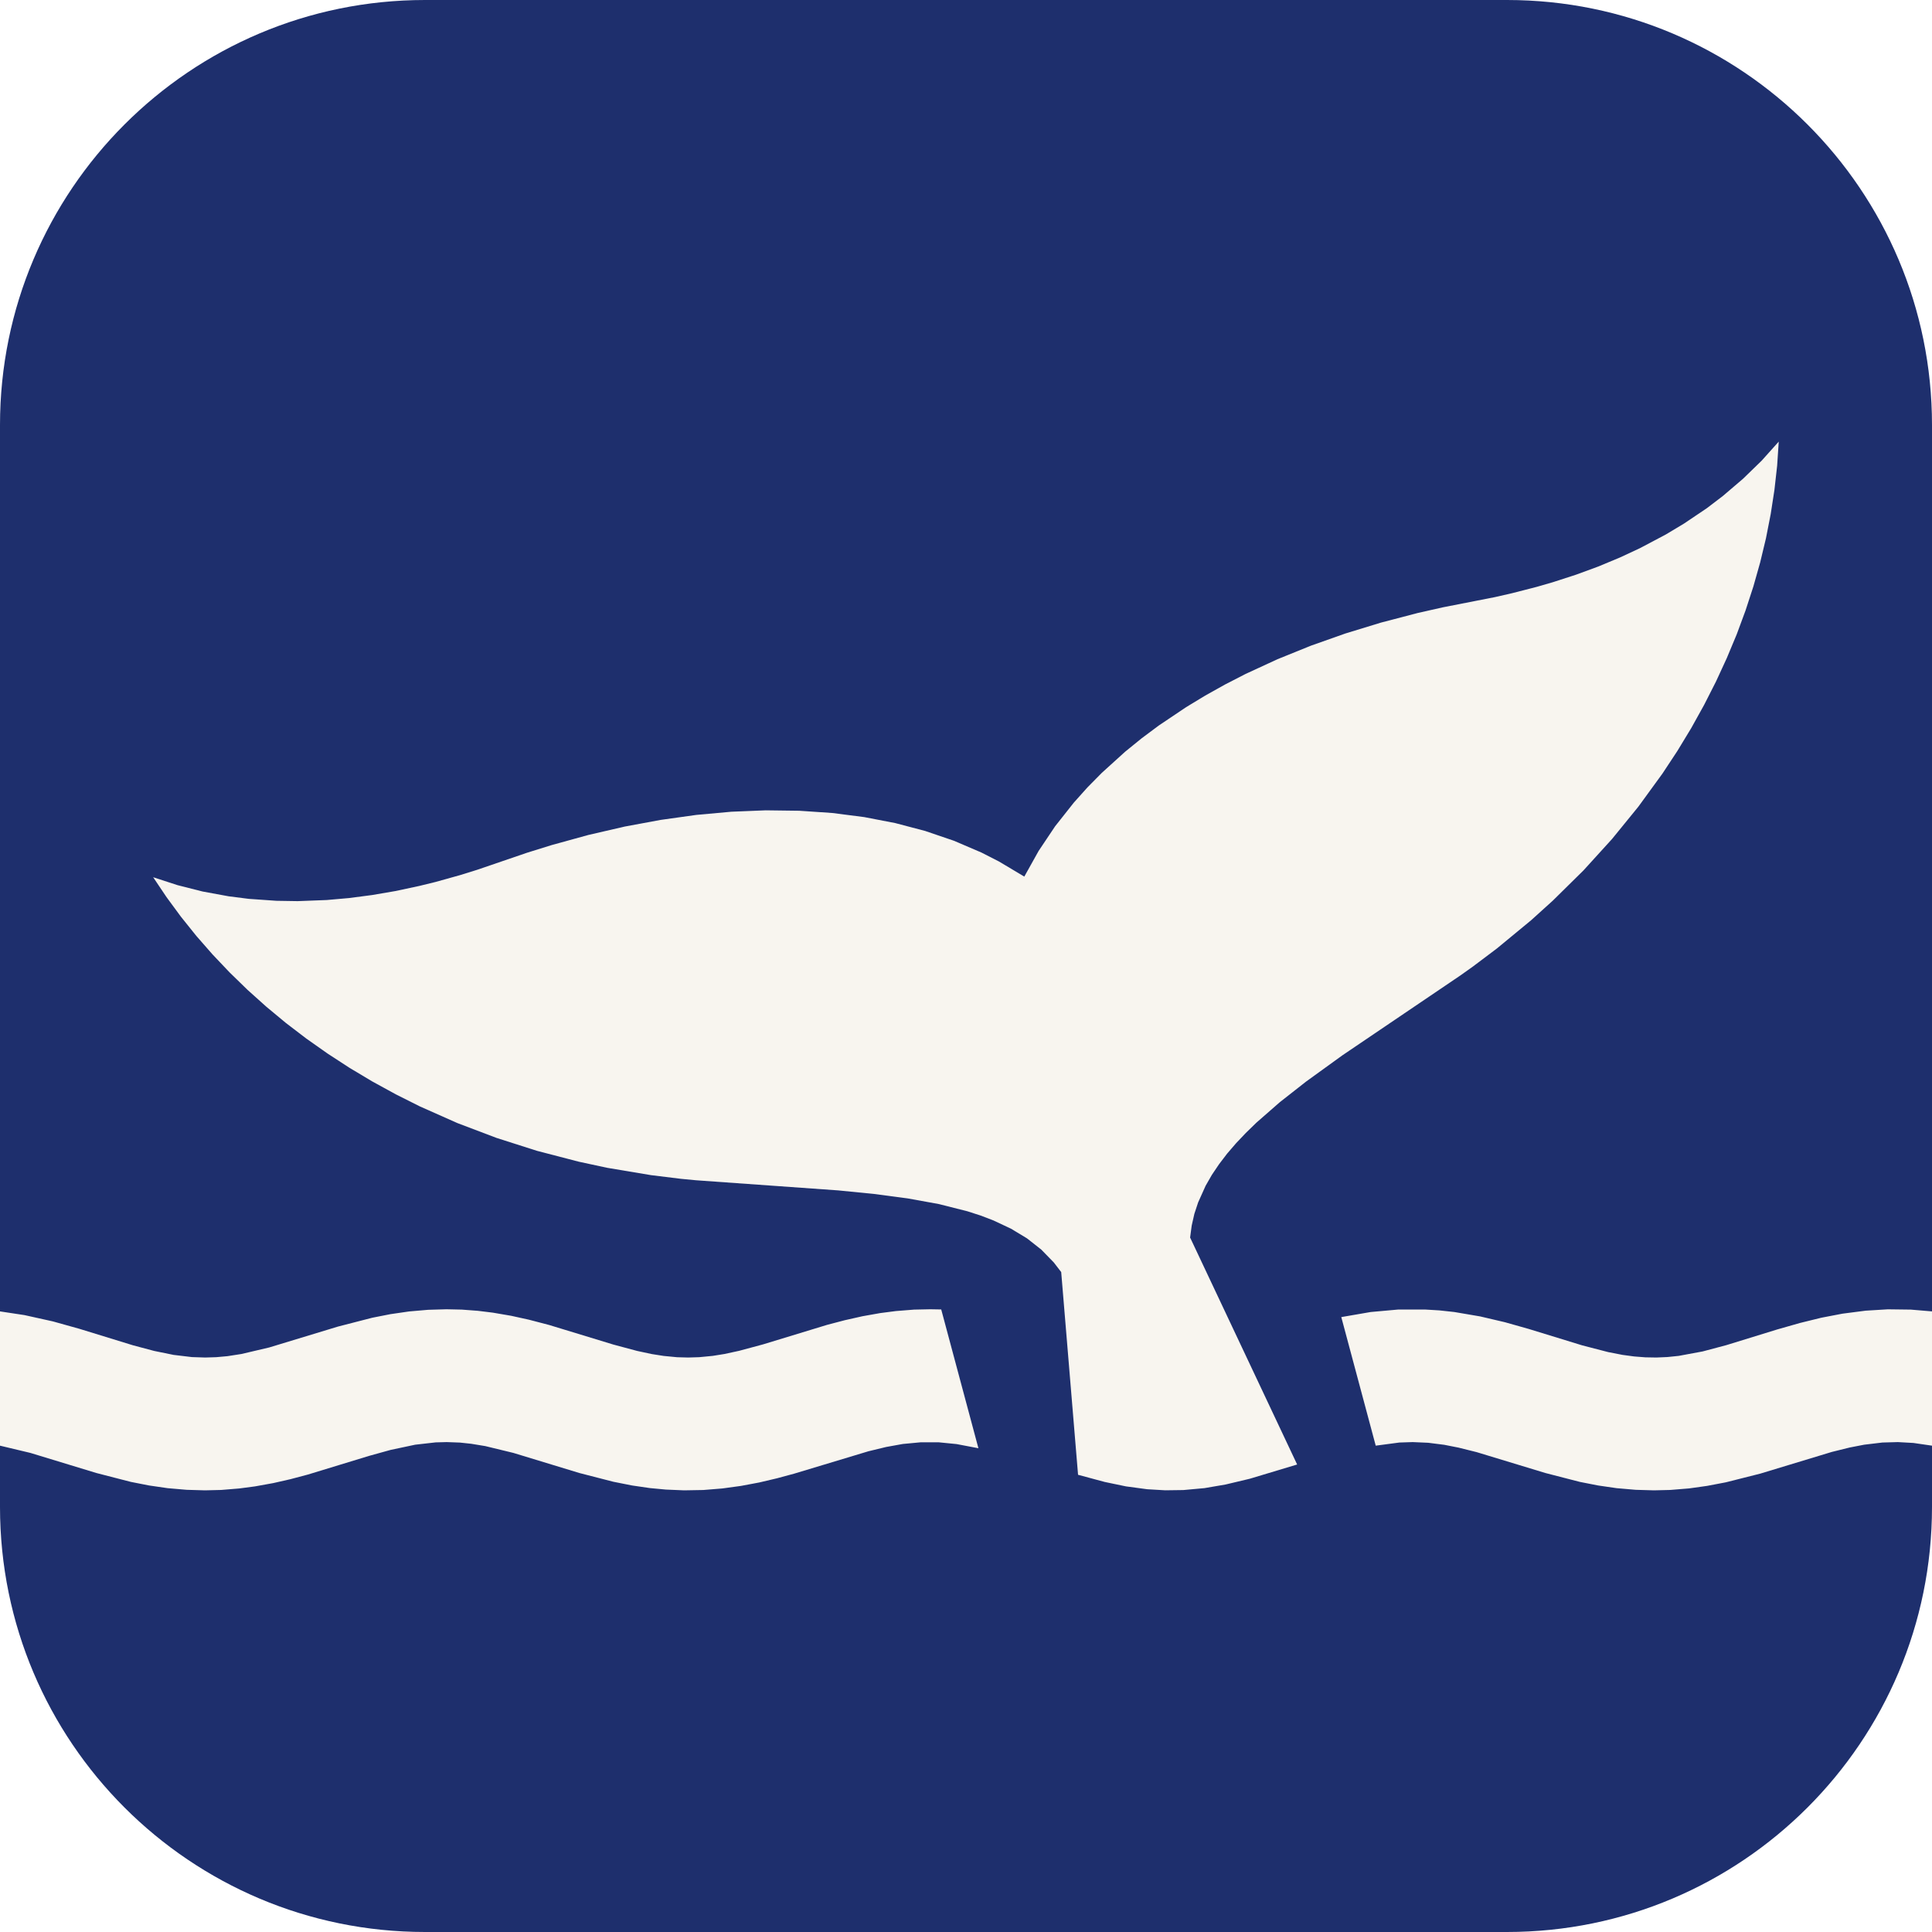
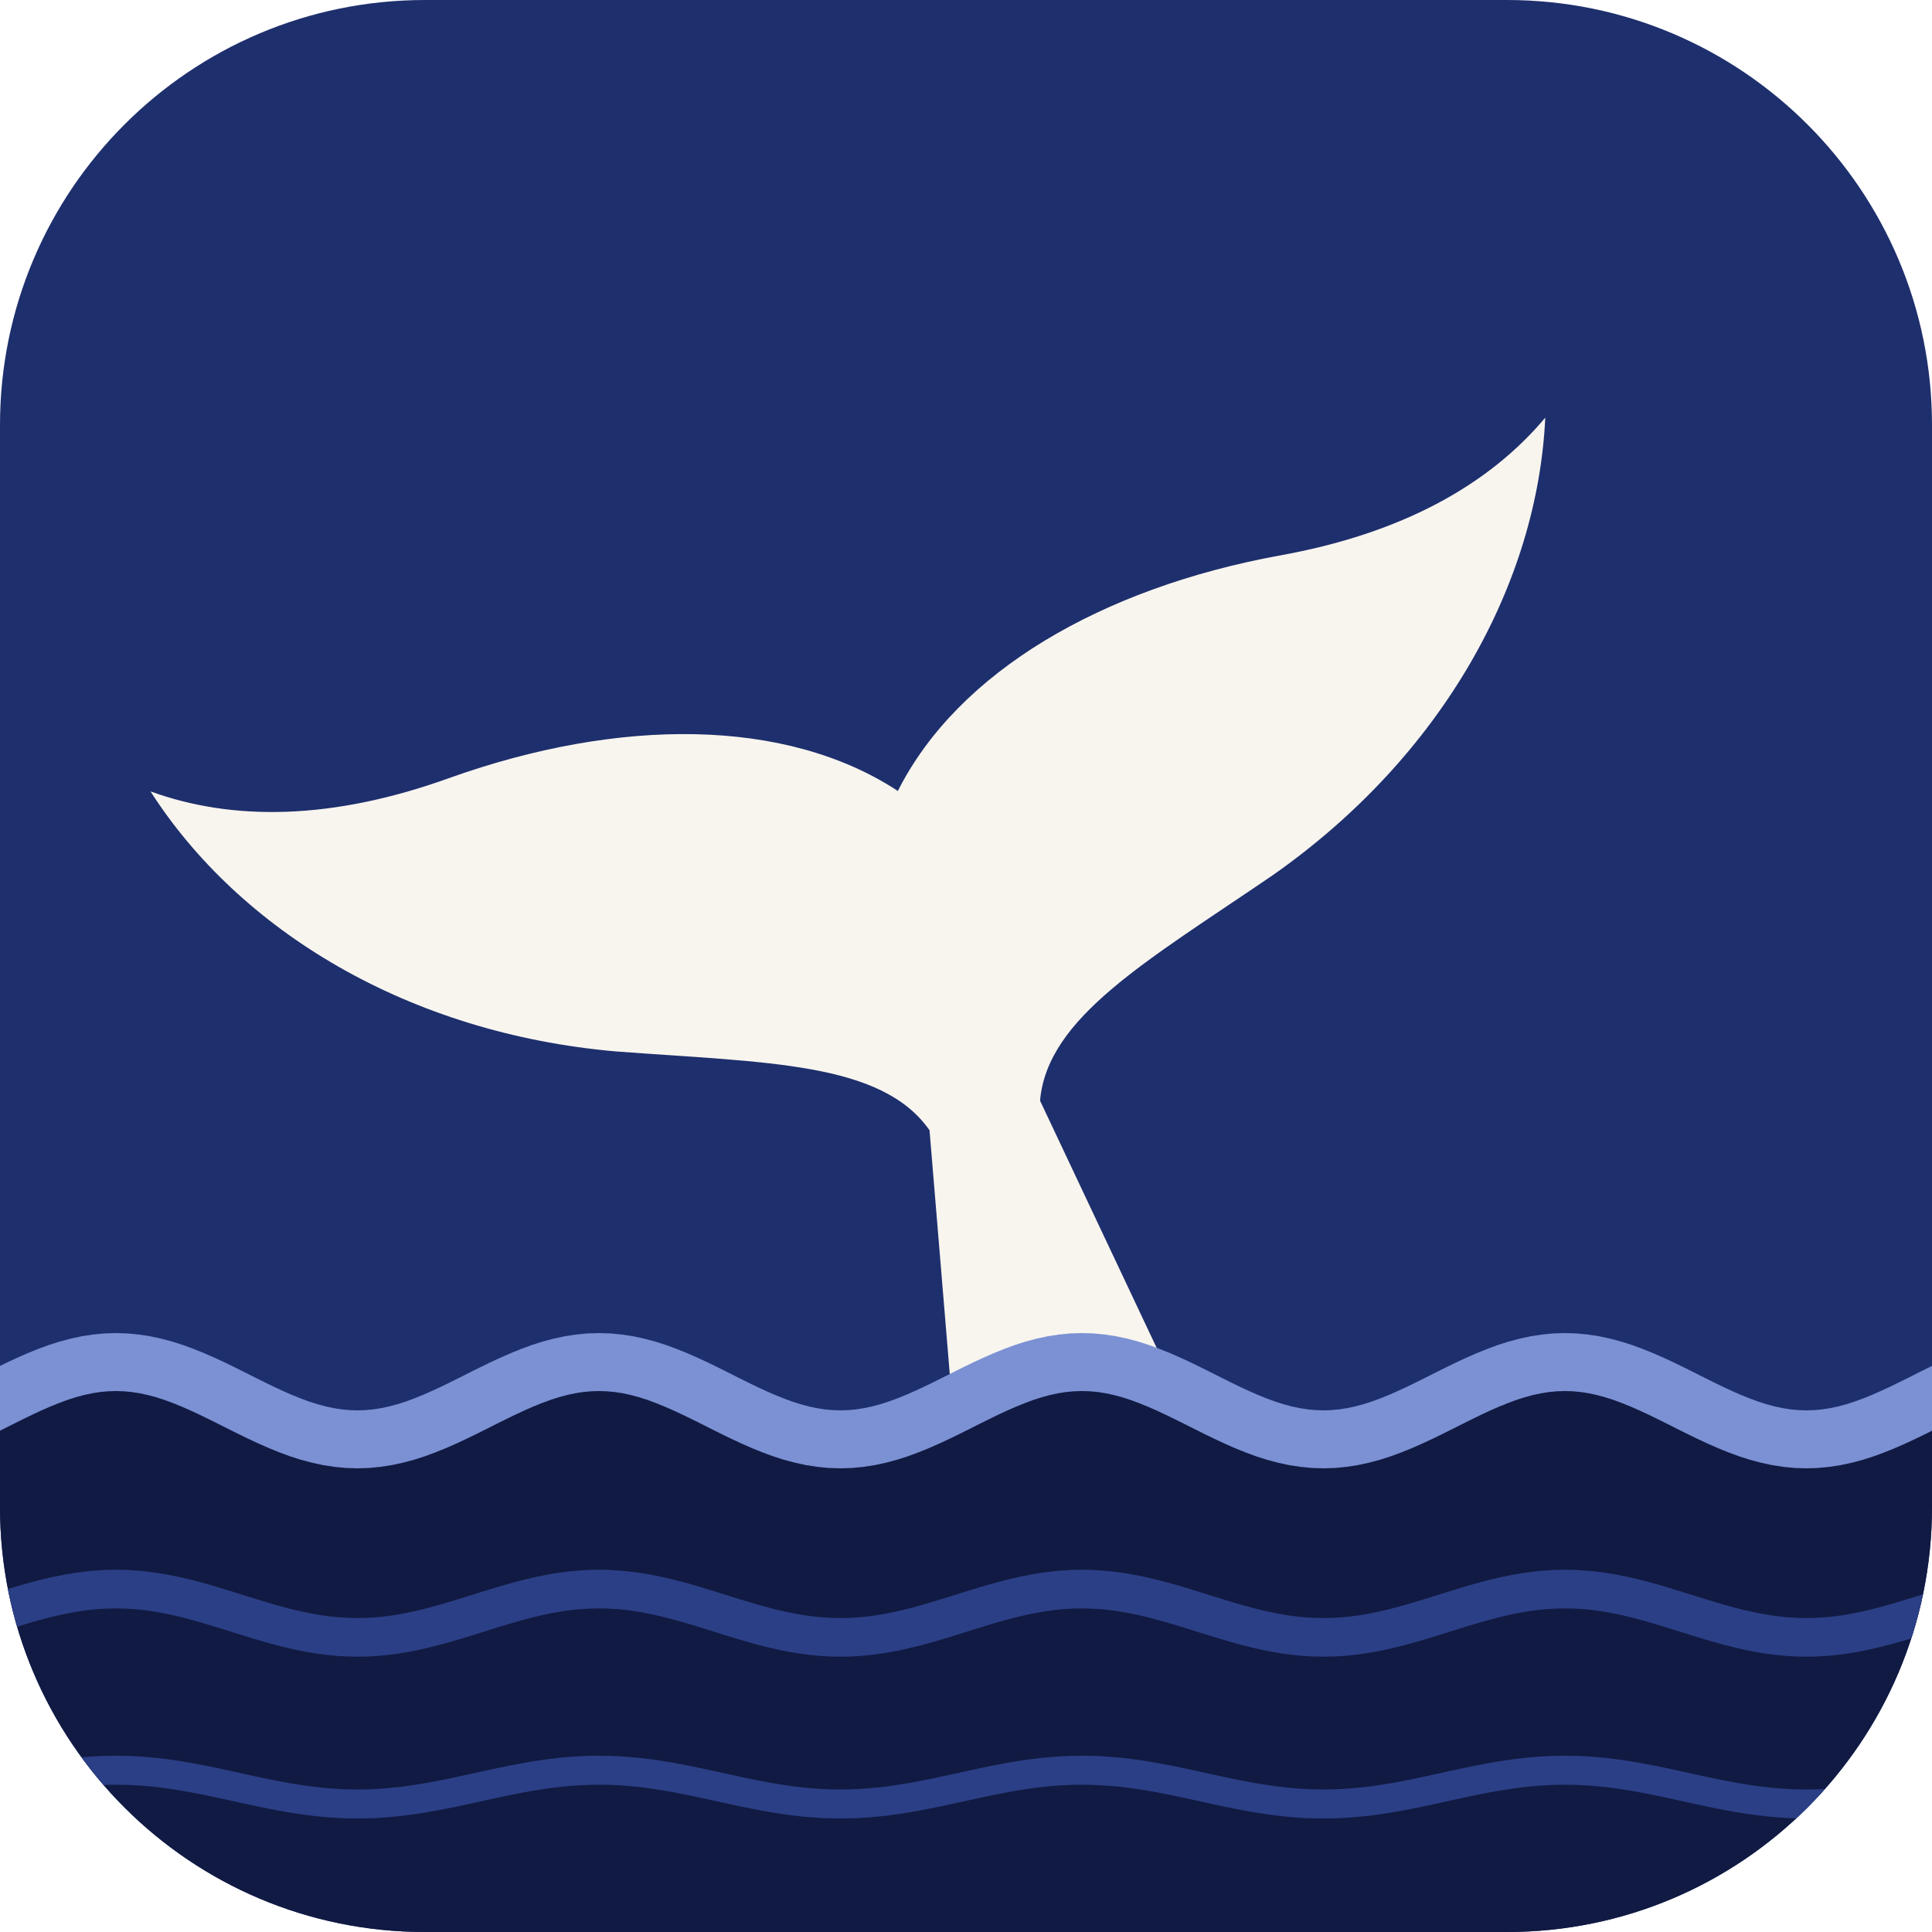
<svg xmlns="http://www.w3.org/2000/svg" viewBox="0 0 400 400">
  <defs>
    <clipPath id="logo-plate">
      <rect width="400" height="400" rx="88" />
    </clipPath>
  </defs>
  <rect id="plate" rx="88" width="400" height="400" fill="#1E2F6D" />
  <g clip-path="url(#logo-plate)">
-     <path id="mark" fill="#F8F5EF" d="M206.84 178.37L203.20 176.51L197.50 174.07L191.54 172.04L185.35 170.41L178.93 169.17L172.31 168.32L165.50 167.86L158.53 167.77L151.41 168.06L144.16 168.72L136.80 169.75L129.35 171.13L121.82 172.87L114.23 174.96L109.15 176.54L98.77 180.09L95.30 181.17L90.18 182.60L86.83 183.42L81.88 184.48L77.03 185.31L72.29 185.93L67.65 186.34L61.63 186.57L57.23 186.50L51.52 186.10L47.35 185.57L41.96 184.58L36.75 183.26L31.71 181.62L34.49 185.76L37.47 189.81L40.64 193.76L44.00 197.60L47.54 201.33L51.26 204.95L55.15 208.44L59.21 211.81L63.44 215.04L67.84 218.14L72.39 221.10L77.09 223.91L81.95 226.57L86.95 229.08L94.72 232.53L102.79 235.59L111.15 238.26L119.80 240.51L125.70 241.78L134.78 243.30L140.96 244.06L144.09 244.36L173.55 246.46L180.99 247.20L187.94 248.12L194.39 249.29L200.32 250.79L203.07 251.68L205.68 252.68L209.32 254.39L212.63 256.39L215.59 258.72L218.18 261.38L219.71 263.37L223.20 305.34L228.75 306.83L233.12 307.74L237.50 308.33L241.25 308.55L245.00 308.50L249.38 308.10L253.75 307.35L258.75 306.16L268.56 303.21L246.40 256.22L246.73 253.74L247.28 251.31L248.06 248.95L249.61 245.50L250.90 243.25L252.39 241.04L254.06 238.85L255.91 236.70L257.94 234.56L260.13 232.43L264.98 228.19L270.41 223.93L277.92 218.50L302.38 201.94L304.94 200.12L309.92 196.37L317.01 190.52L321.49 186.47L327.85 180.20L333.75 173.71L339.20 167.02L344.20 160.15L347.28 155.48L350.15 150.75L352.81 145.96L355.27 141.12L357.52 136.24L359.57 131.33L361.40 126.38L363.02 121.41L364.43 116.42L365.63 111.42L366.61 106.41L367.38 101.41L367.94 96.41L368.27 91.43L364.74 95.37L360.88 99.12L356.71 102.68L353.38 105.22L348.64 108.41L344.87 110.67L339.54 113.49L335.33 115.45L330.91 117.29L326.31 118.98L321.50 120.54L318.18 121.50L313.04 122.82L309.49 123.63L298.73 125.74L293.54 126.91L285.93 128.90L278.54 131.16L271.39 133.69L264.50 136.48L257.89 139.53L253.65 141.71L249.55 144.00L245.59 146.40L239.93 150.20L236.35 152.87L232.93 155.65L228.12 160.01L225.13 163.04L222.32 166.18L218.46 171.06L215.04 176.17L212.07 181.49ZM0.00 299.31L6.29 300.81L19.95 304.97L27.09 306.81L30.85 307.55L34.71 308.11L38.64 308.45L42.44 308.56L45.78 308.48L49.55 308.17L52.80 307.74L56.57 307.06L60.13 306.25L63.75 305.29L76.43 301.42L80.87 300.19L85.96 299.11L90.20 298.63L92.48 298.57L95.22 298.67L97.56 298.92L100.48 299.40L106.29 300.81L119.95 304.97L126.98 306.78L130.85 307.55L134.55 308.09L137.85 308.40L141.64 308.56L145.61 308.49L149.55 308.17L153.42 307.64L157.20 306.93L160.85 306.07L164.44 305.10L179.80 300.47L183.48 299.58L186.92 298.96L190.65 298.61L194.30 298.61L198.04 298.98L202.57 299.84L194.87 271.11L192.61 271.07L189.26 271.14L185.49 271.44L182.24 271.86L178.58 272.51L174.89 273.34L171.27 274.29L157.98 278.34L153.04 279.67L149.99 280.33L147.56 280.72L144.76 280.99L142.48 281.06L140.20 281.00L137.40 280.73L134.98 280.35L131.93 279.70L127.00 278.38L113.68 274.32L109.51 273.23L105.83 272.42L102.03 271.77L98.93 271.39L95.61 271.14L92.44 271.07L88.64 271.18L84.71 271.52L80.85 272.08L77.09 272.82L69.95 274.66L55.73 278.98L49.99 280.33L47.09 280.78L44.76 280.99L42.48 281.06L39.73 280.97L35.96 280.52L31.93 279.70L27.57 278.54L16.42 275.11L10.94 273.58L5.08 272.28L0.00 271.51ZM284.83 299.31L289.73 298.66L292.48 298.57L295.69 298.71L299.01 299.13L302.00 299.72L305.73 300.65L319.95 304.97L327.09 306.81L330.85 307.55L334.71 308.11L338.64 308.45L342.44 308.56L345.78 308.48L349.71 308.16L353.42 307.64L357.31 306.90L364.44 305.10L379.25 300.61L382.97 299.69L385.96 299.11L389.73 298.66L392.93 298.57L396.15 298.75L400.00 299.31L400.00 271.51L395.61 271.14L390.85 271.08L386.27 271.36L381.47 271.98L377.09 272.82L372.66 273.91L367.92 275.26L357.41 278.50L352.52 279.80L347.56 280.72L345.22 280.96L342.93 281.06L340.65 281.02L338.34 280.84L335.96 280.52L332.97 279.94L327.57 278.54L316.46 275.13L311.57 273.75L306.45 272.55L301.11 271.64L297.98 271.30L294.99 271.12L289.43 271.13L283.78 271.64L277.70 272.69Z" />
+     <path id="mark" fill="#F8F5EF" d="M185.89 163.76C162.65 148.53 128.19 148.57 93.22 161.01C68.77 169.86 48.13 170.02 31.16 163.85C49.59 192.62 84.41 213.93 127.56 217.69C158.83 220.04 182.52 219.82 192.45 234.01L198.98 312.7L249.02 299.3L215.33 227.88C216.83 210.63 237.46 198.97 263.37 181.3C298.85 156.47 318.35 120.6 319.93 86.47C308.32 100.31 290.36 110.48 264.77 115.04C228.26 121.76 198.39 138.96 185.89 163.76Z" />
+     <path id="sea" fill="#111A42" d="M-4 291.5L-2 290.5L0 289.5L2 288.5L4 287.53L6 286.59L8 285.71L10 284.9L12 284.17L14 283.53L16 282.99L18 282.56L20 282.25L22 282.06L24 282L26 282.06L28 282.25L30 282.56L32 282.99L34 283.53L36 284.17L38 284.9L40 285.71L42 286.59L44 287.53L46 288.5L48 289.5L50 290.5L52 291.5L54 292.47L56 293.41L58 294.29L60 295.1L62 295.83L64 296.47L66 297.01L68 297.44L70 297.75L72 297.94L74 298L76 297.94L78 297.75L80 297.44L82 297.01L84 296.47L86 295.83L88 295.1L90 294.29L92 293.41L94 292.47L96 291.5L98 290.5L100 289.5L102 288.5L104 287.53L106 286.59L108 285.71L110 284.9L112 284.17L114 283.53L116 282.99L118 282.56L120 282.25L122 282.06L124 282L126 282.06L128 282.25L130 282.56L132 282.99L134 283.53L136 284.17L138 284.9L140 285.71L142 286.59L144 287.53L146 288.5L148 289.5L150 290.5L152 291.5L154 292.47L156 293.41L158 294.29L160 295.1L162 295.83L164 296.47L166 297.01L168 297.44L170 297.75L172 297.94L174 298L176 297.94L178 297.75L180 297.44L182 297.01L184 296.47L186 295.83L188 295.1L190 294.29L192 293.41L194 292.47L196 291.5L198 290.5L200 289.5L202 288.5L204 287.53L206 286.59L208 285.71L210 284.9L212 284.17L214 283.53L216 282.99L218 282.56L220 282.25L222 282.06L224 282L226 282.06L228 282.25L230 282.56L232 282.99L234 283.53L236 284.17L238 284.9L240 285.71L242 286.59L244 287.53L246 288.5L248 289.5L250 290.5L252 291.5L254 292.47L256 293.41L258 294.29L260 295.1L262 295.83L264 296.47L266 297.01L268 297.44L270 297.75L272 297.94L274 298L276 297.94L278 297.75L280 297.44L282 297.01L284 296.47L286 295.83L288 295.1L290 294.29L292 293.41L294 292.47L296 291.5L298 290.5L300 289.5L302 288.5L304 287.53L306 286.59L308 285.71L310 284.9L312 284.17L314 283.53L316 282.99L318 282.56L320 282.25L322 282.06L324 282L326 282.06L328 282.25L330 282.56L332 282.99L334 283.53L336 284.17L338 284.9L340 285.71L342 286.59L344 287.53L346 288.5L348 289.5L350 290.5L352 291.5L354 292.47L356 293.41L358 294.29L360 295.1L362 295.83L364 296.47L366 297.01L368 297.44L370 297.75L372 297.94L374 298L376 297.94L378 297.75L380 297.44L382 297.01L384 296.47L386 295.83L388 295.1L390 294.29L392 293.41L394 292.47L396 291.5L398 290.5L400 289.5L402 288.5L404 287.53L404 404L-4 404Z" />
+     <path id="surface" fill="#7B91D4" d="M-6.66 286.12L-4.69 285.14L-2.69 284.13L-0.66 283.12L1.41 282.11L3.52 281.13L5.66 280.19L7.83 279.31L10.05 278.49L12.3 277.77L14.59 277.16L16.91 276.66L19.26 276.3L21.62 276.07L24 276L26.38 276.07L28.74 276.3L31.09 276.66L33.41 277.16L35.7 277.77L37.95 278.49L40.17 279.31L42.34 280.19L44.48 281.13L46.59 282.11L48.66 283.12L50.69 284.13L52.69 285.14L54.66 286.12L56.59 287.06L58.48 287.94L60.34 288.76L62.17 289.5L63.95 290.16L65.7 290.72L67.41 291.18L69.09 291.54L70.74 291.8L72.38 291.95L74 292L75.62 291.95L77.26 291.8L78.91 291.54L80.59 291.18L82.3 290.72L84.05 290.16L85.83 289.5L87.66 288.76L89.52 287.94L91.41 287.06L93.34 286.12L95.31 285.14L97.31 284.13L99.34 283.12L101.41 282.11L103.52 281.13L105.66 280.19L107.83 279.31L110.05 278.49L112.3 277.77L114.59 277.16L116.91 276.66L119.26 276.3L121.62 276.07L124 276L126.38 276.07L128.74 276.3L131.09 276.66L133.41 277.16L135.7 277.77L137.95 278.49L140.17 279.31L142.34 280.19L144.48 281.13L146.59 282.11L148.66 283.12L150.69 284.13L152.69 285.14L154.66 286.12L156.59 287.06L158.48 287.94L160.34 288.76L162.17 289.5L163.95 290.16L165.7 290.72L167.41 291.18L169.09 291.54L170.74 291.8L172.38 291.95L174 292L175.62 291.95L177.26 291.8L178.91 291.54L180.59 291.18L182.3 290.72L184.05 290.16L185.83 289.5L187.66 288.76L189.52 287.94L191.41 287.06L193.34 286.12L195.31 285.14L197.31 284.13L199.34 283.12L201.41 282.11L203.52 281.13L205.66 280.19L207.83 279.31L210.05 278.49L212.3 277.77L214.59 277.16L216.91 276.66L219.26 276.3L221.62 276.07L224 276L226.38 276.07L228.74 276.3L231.09 276.66L233.41 277.16L235.7 277.77L237.95 278.49L240.17 279.31L242.34 280.19L244.48 281.13L246.59 282.11L248.66 283.12L250.69 284.13L252.69 285.14L254.66 286.12L256.59 287.06L258.48 287.94L260.34 288.76L262.17 289.5L263.95 290.16L265.7 290.72L267.41 291.18L269.09 291.54L270.74 291.8L272.38 291.95L274 292L275.62 291.95L277.26 291.8L278.91 291.54L280.59 291.18L282.3 290.72L284.05 290.16L285.83 289.5L287.66 288.76L289.52 287.94L291.41 287.06L293.34 286.12L295.31 285.14L297.31 284.13L299.34 283.12L301.41 282.11L303.52 281.13L305.66 280.19L307.83 279.31L310.05 278.49L312.3 277.77L314.59 277.16L316.91 276.66L319.26 276.3L321.62 276.07L324 276L326.38 276.07L328.74 276.3L331.09 276.66L333.41 277.16L335.7 277.77L337.95 278.49L340.17 279.31L342.34 280.19L344.48 281.13L346.59 282.11L348.66 283.12L350.69 284.13L352.69 285.14L354.66 286.12L356.59 287.06L358.48 287.94L360.34 288.76L362.17 289.5L363.95 290.16L365.7 290.72L367.41 291.18L369.09 291.54L370.74 291.8L372.38 291.95L374 292L375.62 291.95L377.26 291.8L378.91 291.54L380.59 291.18L382.3 290.72L384.05 290.16L385.83 289.5L387.66 288.76L389.52 287.94L391.41 287.06L393.34 286.12L395.31 285.14L397.31 284.13L399.34 283.12L401.41 282.11L406.59 292.94L404.66 293.88L402.69 294.86L400.69 295.87L398.66 296.88L396.59 297.89L394.48 298.87L392.34 299.81L390.17 300.69L387.95 301.51L385.7 302.23L383.41 302.84L381.09 303.34L378.74 303.7L376.38 303.93L374 304L371.62 303.93L369.26 303.7L366.91 303.34L364.59 302.84L362.3 302.23L360.05 301.51L357.83 300.69L355.66 299.81L353.52 298.87L351.41 297.89L349.34 296.88L347.31 295.87L345.31 294.86L343.34 293.88L341.41 292.94L339.52 292.06L337.66 291.24L335.83 290.5L334.05 289.84L332.3 289.28L330.59 288.82L328.91 288.46L327.26 288.2L325.62 288.05L324 288L322.38 288.05L320.74 288.2L319.09 288.46L317.41 288.82L315.7 289.28L313.95 289.84L312.17 290.5L310.34 291.24L308.48 292.06L306.59 292.94L304.66 293.88L302.69 294.86L300.69 295.87L298.66 296.88L296.59 297.89L294.48 298.87L292.34 299.81L290.17 300.69L287.95 301.51L285.7 302.23L283.41 302.84L281.09 303.34L278.74 303.7L276.38 303.93L274 304L271.62 303.93L269.26 303.7L266.91 303.34L264.59 302.84L262.3 302.23L260.05 301.51L257.83 300.69L255.66 299.81L253.52 298.87L251.41 297.89L249.34 296.88L247.31 295.87L245.31 294.86L243.34 293.88L241.41 292.94L239.52 292.06L237.66 291.24L235.83 290.5L234.05 289.84L232.3 289.28L230.59 288.82L228.91 288.46L227.26 288.2L225.62 288.05L224 288L222.38 288.05L220.74 288.2L219.09 288.46L217.41 288.82L215.7 289.28L213.95 289.84L212.17 290.5L210.34 291.24L208.48 292.06L206.59 292.94L204.66 293.88L202.69 294.86L200.69 295.87L198.66 296.88L196.59 297.89L194.48 298.87L192.34 299.81L190.17 300.69L187.95 301.51L185.7 302.23L183.41 302.84L181.09 303.34L178.74 303.7L176.38 303.93L174 304L171.62 303.93L169.26 303.7L166.91 303.34L164.59 302.84L162.3 302.23L160.05 301.51L157.83 300.69L155.66 299.81L153.52 298.87L151.41 297.89L149.34 296.88L147.31 295.87L145.31 294.86L143.34 293.88L141.41 292.94L139.52 292.06L137.66 291.24L135.83 290.5L134.05 289.84L132.3 289.28L130.59 288.82L128.91 288.46L127.26 288.2L125.62 288.05L124 288L122.38 288.05L120.74 288.2L119.09 288.46L117.41 288.82L115.7 289.28L113.95 289.84L112.17 290.5L110.34 291.24L108.48 292.06L106.59 292.94L104.66 293.88L102.69 294.86L100.69 295.87L98.66 296.88L96.59 297.89L94.48 298.87L92.34 299.81L90.17 300.69L87.95 301.51L85.7 302.23L83.41 302.84L81.09 303.34L78.74 303.7L76.38 303.93L74 304L71.62 303.93L69.26 303.7L66.91 303.34L64.59 302.84L62.3 302.23L60.05 301.51L57.83 300.69L55.66 299.81L53.52 298.87L51.41 297.89L49.34 296.88L47.31 295.87L45.31 294.86L43.34 293.88L41.41 292.94L39.52 292.06L37.66 291.24L35.83 290.5L34.05 289.84L32.3 289.28L30.59 288.82L28.91 288.46L27.26 288.2L25.62 288.05L24 288L22.38 288.05L20.74 288.2L19.09 288.46L17.41 288.82L15.7 289.28L13.95 289.84L12.17 290.5L10.34 291.24L8.48 292.06L6.59 292.94L4.66 293.88L2.69 294.86L0.69 295.87L-1.34 296.88Z" />
+     <path id="swell" fill="#2B3F86" d="M-5.18 331.11L-3.2 330.5L-1.2 329.87L0.82 329.24L2.85 328.62L4.91 328.02L6.97 327.45L9.06 326.93L11.16 326.44L13.27 326.02L15.4 325.66L17.54 325.38L19.69 325.17L21.84 325.04L24 325L26.16 325.04L28.31 325.17L30.46 325.38L32.6 325.66L34.73 326.02L36.84 326.44L38.94 326.93L41.03 327.45L43.09 328.02L45.15 328.62L47.18 329.24L49.2 329.87L51.2 330.5L53.18 331.11L55.15 331.71L57.09 332.28L59.03 332.81L60.94 333.3L62.84 333.73L64.73 334.11L66.6 334.43L68.46 334.68L70.31 334.86L72.16 334.96L74 335L75.84 334.96L77.69 334.86L79.54 334.68L81.4 334.43L83.27 334.11L85.16 333.73L87.06 333.3L88.97 332.81L90.91 332.28L92.85 331.71L94.82 331.11L96.8 330.5L98.8 329.87L100.82 329.24L102.85 328.62L104.91 328.02L106.97 327.45L109.06 326.93L111.16 326.44L113.27 326.02L115.4 325.66L117.54 325.38L119.69 325.17L121.84 325.04L124 325L126.16 325.04L128.31 325.17L130.46 325.38L132.6 325.66L134.73 326.02L136.84 326.44L138.94 326.93L141.03 327.45L143.09 328.02L145.15 328.62L147.18 329.24L149.2 329.87L151.2 330.5L153.18 331.11L155.15 331.71L157.09 332.28L159.03 332.81L160.94 333.3L162.84 333.73L164.73 334.11L166.6 334.43L168.46 334.68L170.31 334.86L172.16 334.96L174 335L175.84 334.96L177.69 334.86L179.54 334.68L181.4 334.43L183.27 334.11L185.16 333.73L187.06 333.3L188.97 332.81L190.91 332.28L192.85 331.71L194.82 331.11L196.8 330.5L198.8 329.87L200.82 329.24L202.85 328.62L204.91 328.02L206.97 327.45L209.06 326.93L211.16 326.44L213.27 326.02L215.4 325.66L217.54 325.38L219.69 325.17L221.84 325.04L224 325L226.16 325.04L228.31 325.17L230.46 325.38L232.6 325.66L234.73 326.02L236.84 326.44L238.94 326.93L241.03 327.45L243.09 328.02L245.15 328.62L247.18 329.24L249.2 329.87L251.2 330.5L253.18 331.11L255.15 331.71L257.09 332.28L259.03 332.81L260.94 333.3L262.84 333.73L264.73 334.11L266.6 334.43L268.46 334.68L270.31 334.86L272.16 334.96L274 335L275.84 334.96L277.69 334.86L279.54 334.68L281.4 334.43L283.27 334.11L285.16 333.73L287.06 333.3L288.97 332.81L290.91 332.28L292.85 331.71L294.82 331.11L296.8 330.5L298.8 329.87L300.82 329.24L302.85 328.62L304.91 328.02L306.97 327.45L309.06 326.93L311.16 326.44L313.27 326.02L315.4 325.66L317.54 325.38L319.69 325.17L321.84 325.04L324 325L326.16 325.04L328.31 325.17L330.46 325.38L332.6 325.66L334.73 326.02L336.84 326.44L338.94 326.93L341.03 327.45L343.09 328.02L345.15 328.62L347.18 329.24L349.2 329.87L351.2 330.5L353.18 331.11L355.15 331.71L357.09 332.28L359.03 332.81L360.94 333.3L362.84 333.73L364.73 334.11L366.6 334.43L368.46 334.68L370.31 334.86L372.16 334.96L374 335L375.84 334.96L377.69 334.86L379.54 334.68L381.4 334.43L383.27 334.11L385.16 333.73L387.06 333.3L388.97 332.81L390.91 332.28L392.85 331.71L394.82 331.11L396.8 330.5L398.8 329.87L400.82 329.24L402.85 328.62L405.15 336.29L403.18 336.89L401.2 337.5L399.2 338.13L397.18 338.76L395.15 339.38L393.09 339.98L391.03 340.55L388.94 341.07L386.84 341.56L384.73 341.98L382.6 342.34L380.46 342.62L378.31 342.83L376.16 342.96L374 343L371.84 342.96L369.69 342.83L367.54 342.62L365.4 342.34L363.27 341.98L361.16 341.56L359.06 341.07L356.97 340.55L354.91 339.98L352.85 339.38L350.82 338.76L348.8 338.13L346.8 337.5L344.82 336.89L342.85 336.29L340.91 335.72L338.97 335.19L337.06 334.7L335.16 334.27L333.27 333.89L331.4 333.57L329.54 333.32L327.69 333.14L325.84 333.04L324 333L322.16 333.04L320.31 333.14L318.46 333.32L316.6 333.57L314.73 333.89L312.84 334.27L310.94 334.7L309.03 335.19L307.09 335.72L305.15 336.29L303.18 336.89L301.2 337.5L299.2 338.13L297.18 338.76L295.15 339.38L293.09 339.98L291.03 340.55L288.94 341.07L286.84 341.56L284.73 341.98L282.6 342.34L280.46 342.62L278.31 342.83L276.16 342.96L274 343L271.84 342.96L269.69 342.83L267.54 342.62L265.4 342.34L263.27 341.98L261.16 341.56L259.06 341.07L256.97 340.55L254.91 339.98L252.85 339.38L250.82 338.76L248.8 338.13L246.8 337.5L244.82 336.89L242.85 336.29L240.91 335.72L238.97 335.19L237.06 334.7L235.16 334.27L233.27 333.89L231.4 333.57L229.54 333.32L227.69 333.14L225.84 333.04L224 333L222.16 333.04L220.31 333.14L218.46 333.32L216.6 333.57L214.73 333.89L212.84 334.27L210.94 334.7L209.03 335.19L207.09 335.72L205.15 336.29L203.18 336.89L201.2 337.5L199.2 338.13L197.18 338.76L195.15 339.38L193.09 339.98L191.03 340.55L188.94 341.07L186.84 341.56L184.73 341.98L182.6 342.34L180.46 342.62L178.31 342.83L176.16 342.96L174 343L171.84 342.96L169.69 342.83L167.54 342.62L165.4 342.34L163.27 341.98L161.16 341.56L159.06 341.07L156.97 340.55L154.91 339.98L152.85 339.38L150.82 338.76L148.8 338.13L146.8 337.5L144.82 336.89L142.85 336.29L140.91 335.72L138.97 335.19L137.06 334.7L135.16 334.27L133.27 333.89L131.4 333.57L129.54 333.32L127.69 333.14L125.84 333.04L124 333L122.16 333.04L120.31 333.14L118.46 333.32L116.6 333.57L114.73 333.89L112.84 334.27L110.94 334.7L109.03 335.19L107.09 335.72L105.15 336.29L103.18 336.89L101.2 337.5L99.2 338.13L97.18 338.76L95.15 339.38L93.09 339.98L91.03 340.55L88.94 341.07L86.84 341.56L84.73 341.98L82.6 342.34L80.46 342.62L78.31 342.83L76.16 342.96L74 343L71.84 342.96L69.69 342.83L67.54 342.62L65.4 342.34L63.27 341.98L61.16 341.56L59.06 341.07L56.97 340.55L54.91 339.98L52.85 339.38L50.82 338.76L48.8 338.13L46.8 337.5L44.82 336.89L42.85 336.29L40.91 335.72L38.97 335.19L37.06 334.7L35.16 334.27L33.27 333.89L31.4 333.57L29.54 333.32L27.69 333.14L25.84 333.04L24 333L22.16 333.04L20.31 333.14L18.46 333.32L16.6 333.57L14.73 333.89L12.84 334.27L10.94 334.7L9.03 335.19L7.09 335.72L5.15 336.29L3.18 336.89L1.2 337.5L-0.8 338.13L-2.82 338.76ZM-4.63 367.72L-2.64 367.29L-0.64 366.85L1.37 366.41L3.39 365.98L5.41 365.57L7.45 365.18L9.5 364.81L11.55 364.48L13.62 364.19L15.68 363.95L17.76 363.76L19.84 363.61L21.92 363.53L24 363.5L26.08 363.53L28.16 363.61L30.24 363.76L32.32 363.95L34.38 364.19L36.45 364.48L38.5 364.81L40.55 365.18L42.59 365.57L44.61 365.98L46.63 366.41L48.64 366.85L50.64 367.29L52.63 367.72L54.61 368.15L56.59 368.55L58.55 368.93L60.5 369.27L62.45 369.58L64.38 369.86L66.32 370.08L68.24 370.26L70.16 370.39L72.08 370.47L74 370.5L75.92 370.47L77.84 370.39L79.76 370.26L81.68 370.08L83.62 369.86L85.55 369.58L87.5 369.27L89.45 368.93L91.41 368.55L93.39 368.15L95.37 367.72L97.36 367.29L99.36 366.85L101.37 366.41L103.39 365.98L105.41 365.57L107.45 365.18L109.5 364.81L111.55 364.48L113.62 364.19L115.68 363.95L117.76 363.76L119.84 363.61L121.92 363.53L124 363.5L126.08 363.53L128.16 363.61L130.24 363.76L132.32 363.95L134.38 364.19L136.45 364.48L138.5 364.81L140.55 365.18L142.59 365.57L144.61 365.98L146.63 366.41L148.64 366.85L150.64 367.29L152.63 367.72L154.61 368.15L156.59 368.55L158.55 368.93L160.5 369.27L162.45 369.58L164.38 369.86L166.32 370.08L168.24 370.26L170.16 370.39L172.08 370.47L174 370.5L175.92 370.47L177.84 370.39L179.76 370.26L181.68 370.08L183.62 369.86L185.55 369.58L187.5 369.27L189.45 368.93L191.41 368.55L193.39 368.15L195.37 367.72L197.36 367.29L199.36 366.85L201.37 366.41L203.39 365.98L205.41 365.57L207.45 365.18L209.5 364.81L211.55 364.48L213.62 364.19L215.68 363.95L217.76 363.76L219.84 363.61L221.92 363.53L224 363.5L226.08 363.53L228.16 363.61L230.24 363.76L232.32 363.95L234.38 364.19L236.45 364.48L238.5 364.81L240.55 365.18L242.59 365.57L244.61 365.98L246.63 366.41L248.64 366.85L250.64 367.29L252.63 367.72L254.61 368.15L256.59 368.55L258.55 368.93L260.5 369.27L262.45 369.58L264.38 369.86L266.32 370.08L268.24 370.26L270.16 370.39L272.08 370.47L274 370.5L275.92 370.47L277.84 370.39L279.76 370.26L281.68 370.08L283.62 369.86L285.55 369.58L287.5 369.27L289.45 368.93L291.41 368.55L293.39 368.15L295.37 367.72L297.36 367.29L299.36 366.85L301.37 366.41L303.39 365.98L305.41 365.57L307.45 365.18L309.5 364.81L311.55 364.48L313.62 364.19L315.68 363.95L317.76 363.76L319.84 363.61L321.92 363.53L324 363.5L326.08 363.53L328.16 363.61L330.24 363.76L332.32 363.95L334.38 364.19L336.45 364.48L338.5 364.81L340.55 365.18L342.59 365.57L344.61 365.98L346.63 366.41L348.64 366.85L350.64 367.29L352.63 367.72L354.61 368.15L356.59 368.55L358.55 368.93L360.5 369.27L362.45 369.58L364.38 369.86L366.32 370.08L368.24 370.26L370.16 370.39L372.08 370.47L374 370.5L375.92 370.47L377.84 370.39L379.76 370.26L381.68 370.08L383.62 369.86L385.55 369.58L387.5 369.27L389.45 368.93L391.41 368.55L393.39 368.15L395.37 367.72L397.36 367.29L399.36 366.85L401.37 366.41L403.39 365.98L404.61 371.85L402.63 372.28L400.64 372.71L398.64 373.15L396.63 373.59L394.61 374.02L392.59 374.43L390.55 374.82L388.5 375.19L386.45 375.52L384.38 375.81L382.32 376.05L380.24 376.24L378.16 376.39L376.08 376.47L374 376.5L371.92 376.47L369.84 376.39L367.76 376.24L365.68 376.05L363.62 375.81L361.55 375.52L359.5 375.19L357.45 374.82L355.41 374.43L353.39 374.02L351.37 373.59L349.36 373.15L347.36 372.71L345.37 372.28L343.39 371.85L341.41 371.45L339.45 371.07L337.5 370.73L335.55 370.42L333.62 370.14L331.68 369.92L329.76 369.74L327.84 369.61L325.92 369.53L324 369.5L322.08 369.53L320.16 369.61L318.24 369.74L316.32 369.92L314.38 370.14L312.45 370.42L310.5 370.73L308.55 371.07L306.59 371.45L304.61 371.85L302.63 372.28L300.64 372.71L298.64 373.15L296.63 373.59L294.61 374.02L292.59 374.43L290.55 374.82L288.5 375.19L286.45 375.52L284.38 375.81L282.32 376.05L280.24 376.24L278.16 376.39L276.08 376.47L274 376.5L271.92 376.47L269.84 376.39L267.76 376.24L265.68 376.05L263.62 375.81L261.55 375.52L259.5 375.19L257.45 374.82L255.41 374.43L253.39 374.02L251.37 373.59L249.36 373.15L247.36 372.71L245.37 372.28L243.39 371.85L241.41 371.45L239.45 371.07L237.5 370.73L235.55 370.42L233.62 370.14L231.68 369.92L229.76 369.74L227.84 369.61L225.92 369.53L224 369.5L222.08 369.53L220.16 369.61L218.24 369.74L216.32 369.92L214.38 370.14L212.45 370.42L210.5 370.73L208.55 371.07L206.59 371.45L204.61 371.85L202.63 372.28L200.64 372.71L198.64 373.15L196.63 373.59L194.61 374.02L192.59 374.43L190.55 374.82L188.5 375.19L186.45 375.52L184.38 375.81L182.32 376.05L180.24 376.24L178.16 376.39L176.08 376.47L174 376.5L171.92 376.47L169.84 376.39L167.76 376.24L165.68 376.05L163.62 375.81L161.55 375.52L159.5 375.19L157.45 374.82L155.41 374.43L153.39 374.02L151.37 373.59L149.36 373.15L147.36 372.71L145.37 372.28L143.39 371.85L141.41 371.45L139.45 371.07L137.5 370.73L135.55 370.42L133.62 370.14L131.68 369.92L129.76 369.74L127.84 369.61L125.92 369.53L124 369.5L122.08 369.53L120.16 369.61L118.24 369.74L116.32 369.92L114.38 370.14L112.45 370.42L110.5 370.73L108.55 371.07L106.59 371.45L104.61 371.85L102.63 372.28L100.64 372.71L98.64 373.15L96.63 373.59L94.61 374.02L92.59 374.43L90.55 374.82L88.5 375.19L86.45 375.52L84.38 375.81L82.32 376.05L80.24 376.24L78.16 376.39L76.08 376.47L74 376.5L71.92 376.47L69.84 376.39L67.76 376.24L65.68 376.05L63.62 375.81L61.55 375.52L59.5 375.19L57.45 374.82L55.41 374.43L53.39 374.02L51.37 373.59L49.36 373.15L47.36 372.71L45.37 372.28L43.39 371.85L41.41 371.45L39.45 371.07L37.5 370.73L35.55 370.42L33.62 370.14L31.68 369.92L29.76 369.74L27.84 369.61L25.92 369.53L24 369.5L22.08 369.53L20.16 369.61L18.24 369.74L16.32 369.92L14.38 370.14L12.45 370.42L10.5 370.73L8.55 371.07L6.59 371.45L4.61 371.85L2.63 372.28L0.64 372.71L-1.36 373.15L-3.37 373.59Z" />
  </g>
</svg>
